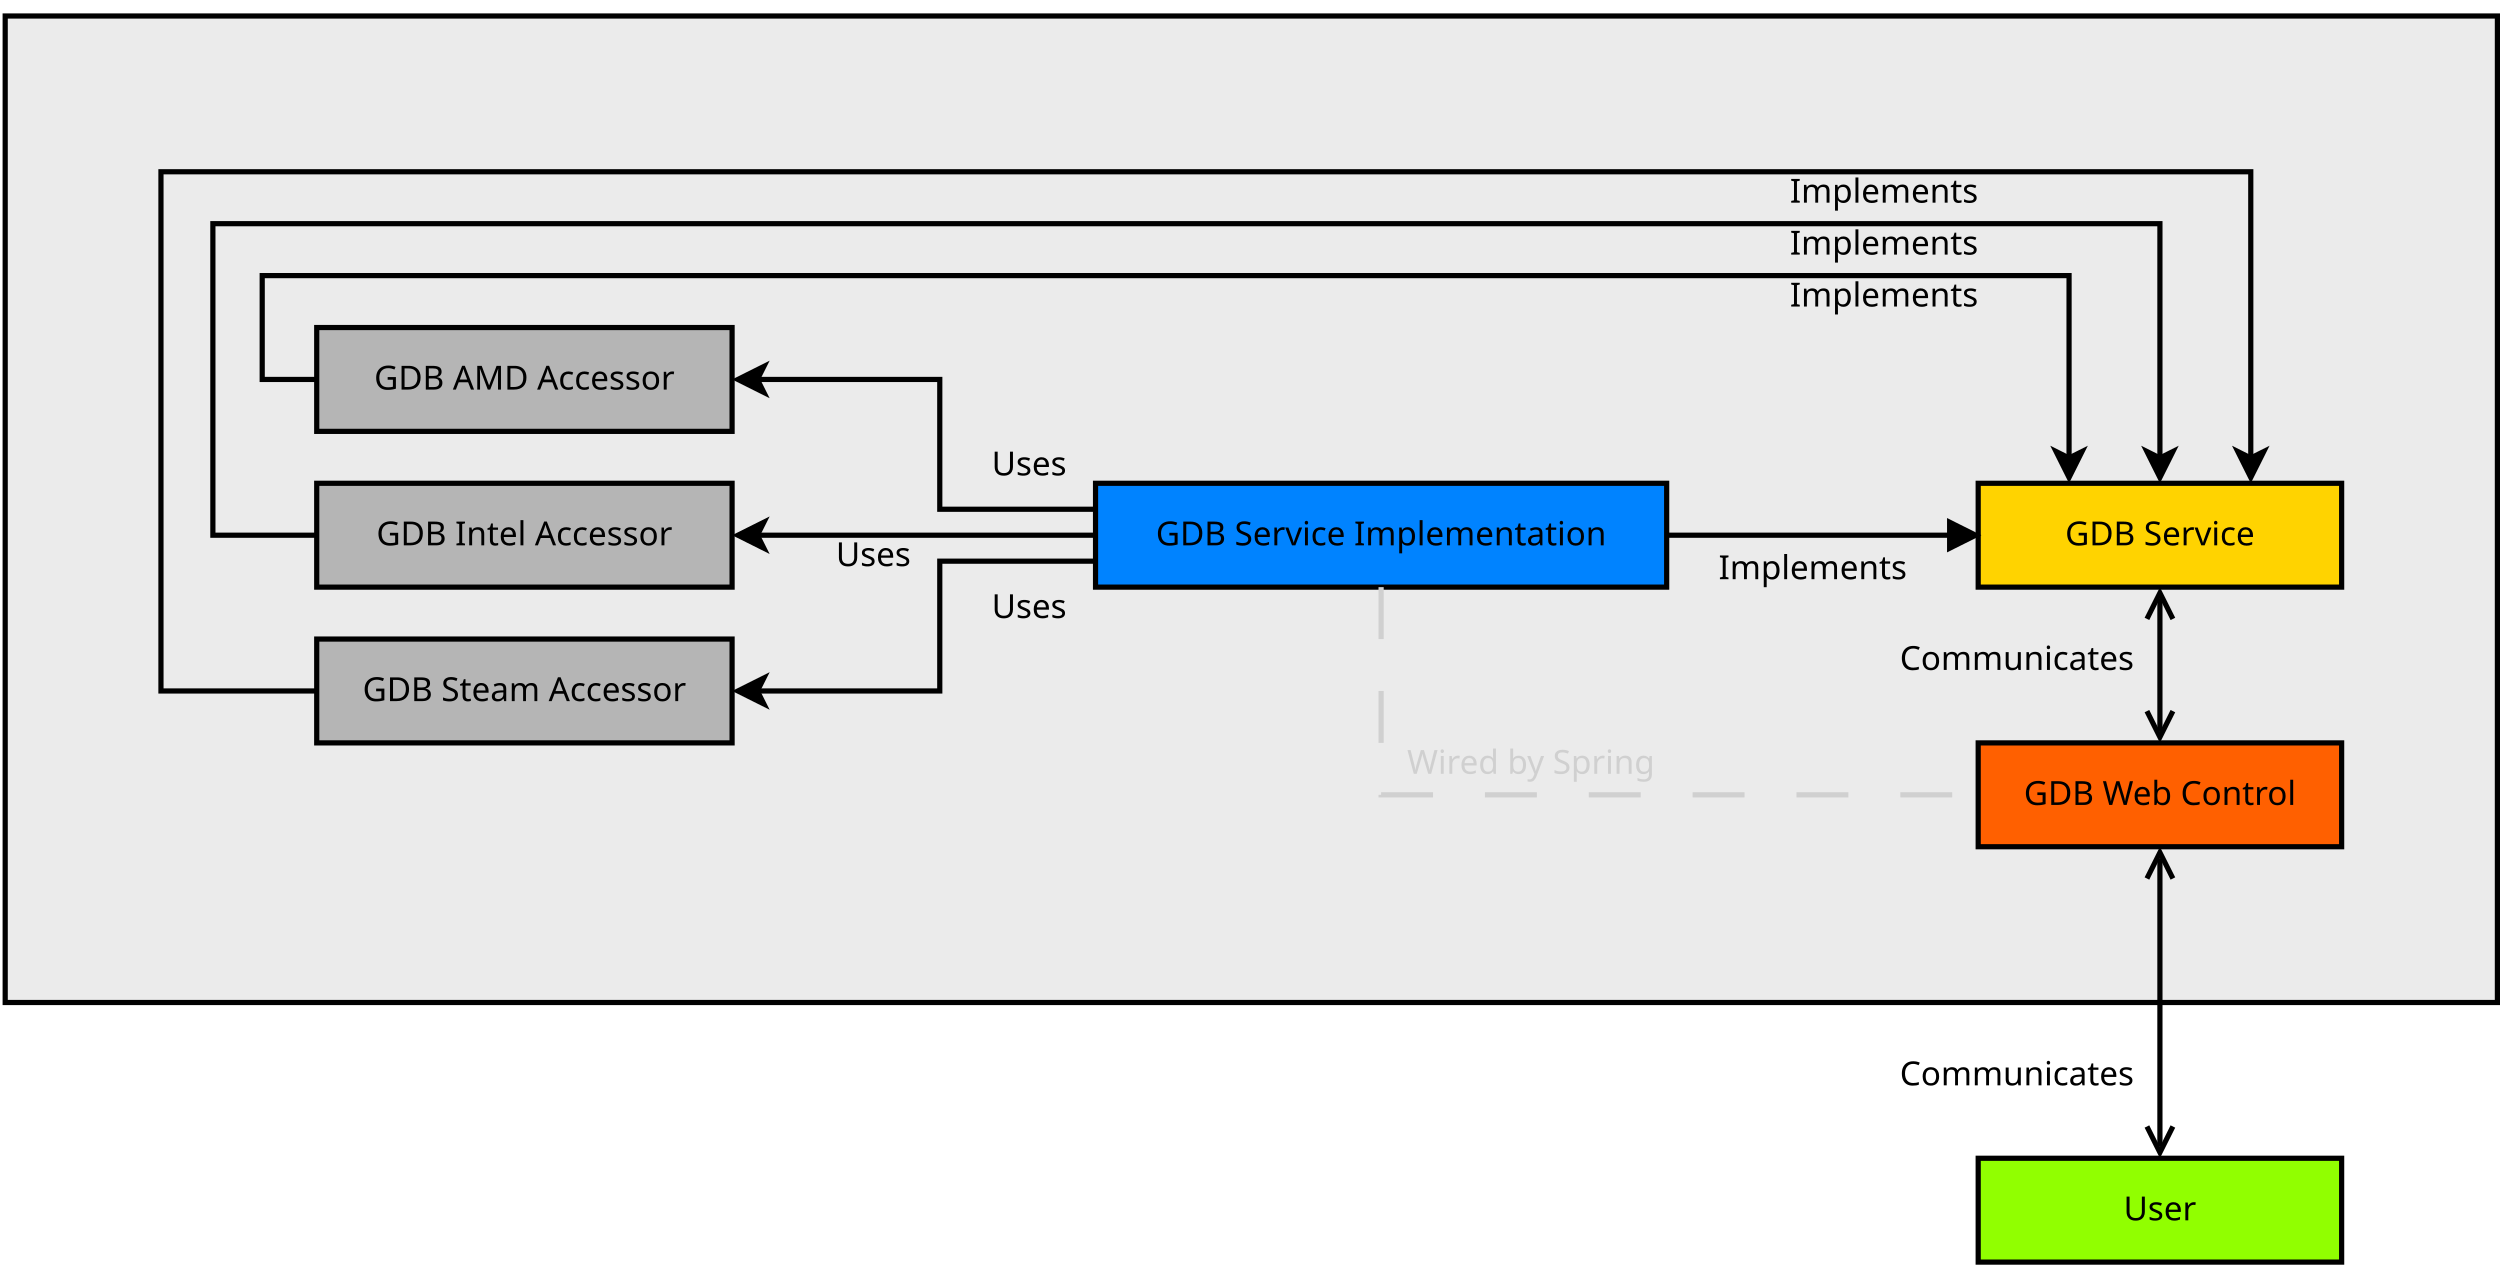
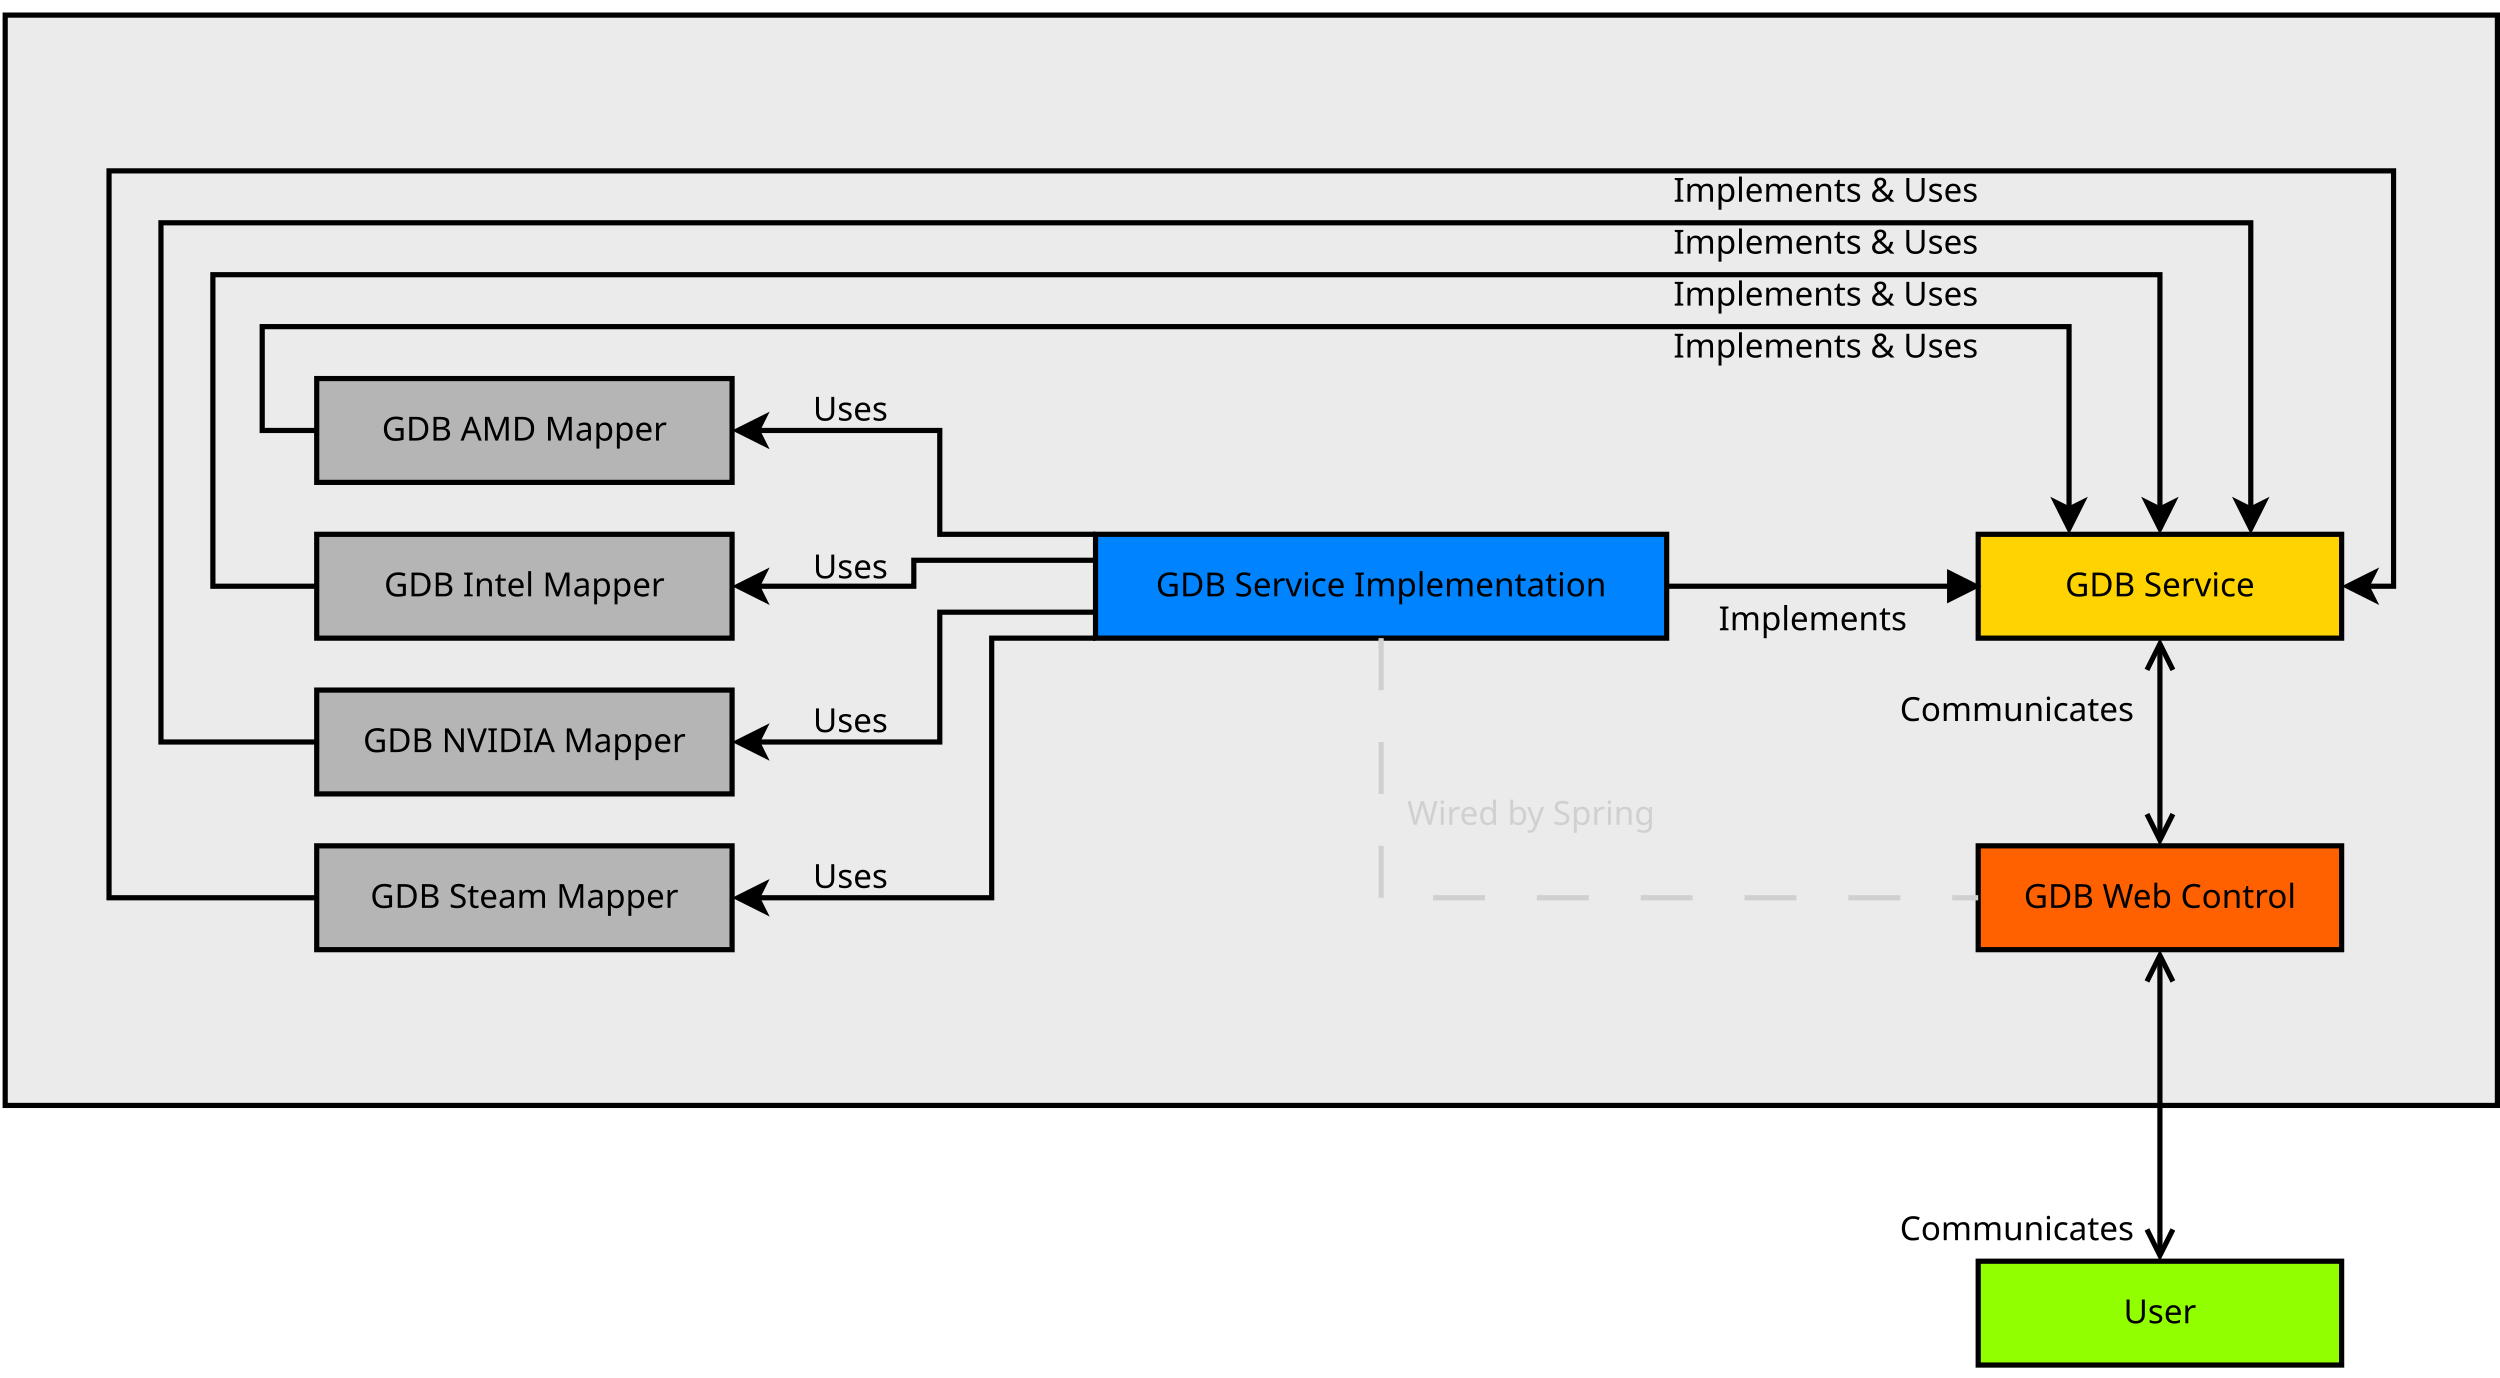
- <svg xmlns="http://www.w3.org/2000/svg" width="49cm" height="25cm" viewBox="18 138 963 483">
+ <svg xmlns="http://www.w3.org/2000/svg" width="49cm" height="27cm" viewBox="18 118 963 523">
  <g>
-     <rect style="fill: #ebebeb" x="20" y="140" width="960" height="380" />
-     <rect style="fill: none; fill-opacity:0; stroke-width: 2; stroke: #000000" x="20" y="140" width="960" height="380" />
+     <rect style="fill: #ebebeb" x="20" y="120" width="960" height="420" />
+     <rect style="fill: none; fill-opacity:0; stroke-width: 2; stroke: #000000" x="20" y="120" width="960" height="420" />
    <text font-size="12.8" style="fill: #000000;text-anchor:middle;font-family:sans-serif;font-style:normal;font-weight:normal" x="500" y="333.9">
      <tspan x="500" y="333.9" />
    </text>
  </g>
  <g>
    <rect style="fill: #ffd300" x="780" y="320" width="140" height="40" />
    <rect style="fill: none; fill-opacity:0; stroke-width: 2; stroke: #000000" x="780" y="320" width="140" height="40" />
    <text font-size="12.8" style="fill: #000000;text-anchor:middle;font-family:sans-serif;font-style:normal;font-weight:normal" x="850" y="343.9">
      <tspan x="850" y="343.9">GDB Service</tspan>
    </text>
  </g>
  <g>
    <rect style="fill: #0083ff" x="440" y="320" width="220" height="40" />
    <rect style="fill: none; fill-opacity:0; stroke-width: 2; stroke: #000000" x="440" y="320" width="220" height="40" />
    <text font-size="12.8" style="fill: #000000;text-anchor:middle;font-family:sans-serif;font-style:normal;font-weight:normal" x="550" y="343.9">
      <tspan x="550" y="343.9">GDB Service Implementation</tspan>
    </text>
  </g>
  <g>
    <rect style="fill: #b5b5b5" x="140" y="380" width="160" height="40" />
    <rect style="fill: none; fill-opacity:0; stroke-width: 2; stroke: #000000" x="140" y="380" width="160" height="40" />
    <text font-size="12.8" style="fill: #000000;text-anchor:middle;font-family:sans-serif;font-style:normal;font-weight:normal" x="220" y="403.9">
-       <tspan x="220" y="403.9">GDB Steam Accessor</tspan>
+       <tspan x="220" y="403.9">GDB NVIDIA Mapper</tspan>
    </text>
  </g>
  <g>
    <rect style="fill: #b5b5b5" x="140" y="320" width="160" height="40" />
    <rect style="fill: none; fill-opacity:0; stroke-width: 2; stroke: #000000" x="140" y="320" width="160" height="40" />
    <text font-size="12.8" style="fill: #000000;text-anchor:middle;font-family:sans-serif;font-style:normal;font-weight:normal" x="220" y="343.9">
-       <tspan x="220" y="343.9">GDB Intel Accessor</tspan>
+       <tspan x="220" y="343.9">GDB Intel Mapper</tspan>
    </text>
  </g>
  <g>
    <rect style="fill: #b5b5b5" x="140" y="260" width="160" height="40" />
    <rect style="fill: none; fill-opacity:0; stroke-width: 2; stroke: #000000" x="140" y="260" width="160" height="40" />
    <text font-size="12.8" style="fill: #000000;text-anchor:middle;font-family:sans-serif;font-style:normal;font-weight:normal" x="220" y="283.9">
-       <tspan x="220" y="283.9">GDB AMD Accessor</tspan>
+       <tspan x="220" y="283.9">GDB AMD Mapper</tspan>
    </text>
  </g>
  <g>
-     <rect style="fill: #ff6000" x="780" y="420" width="140" height="40" />
-     <rect style="fill: none; fill-opacity:0; stroke-width: 2; stroke: #000000" x="780" y="420" width="140" height="40" />
-     <text font-size="12.8" style="fill: #000000;text-anchor:middle;font-family:sans-serif;font-style:normal;font-weight:normal" x="850" y="443.9">
-       <tspan x="850" y="443.9">GDB Web Control</tspan>
+     <rect style="fill: #ff6000" x="780" y="440" width="140" height="40" />
+     <rect style="fill: none; fill-opacity:0; stroke-width: 2; stroke: #000000" x="780" y="440" width="140" height="40" />
+     <text font-size="12.8" style="fill: #000000;text-anchor:middle;font-family:sans-serif;font-style:normal;font-weight:normal" x="850" y="463.9">
+       <tspan x="850" y="463.9">GDB Web Control</tspan>
    </text>
  </g>
  <g>
    <polyline style="fill: none; fill-opacity:0; stroke-width: 2; stroke: #000000" points="440,350 380,350 380,400 309.736,400 " />
    <polygon style="fill: #000000" points="302.236,400 312.236,395 309.736,400 312.236,405 " />
    <polygon style="fill: none; fill-opacity:0; stroke-width: 2; stroke: #000000" points="302.236,400 312.236,395 309.736,400 312.236,405 " />
  </g>
  <g>
-     <polyline style="fill: none; fill-opacity:0; stroke-width: 2; stroke: #000000" points="440,330 380,330 380,280 309.736,280 " />
+     <polyline style="fill: none; fill-opacity:0; stroke-width: 2; stroke: #000000" points="440,320 380,320 380,280 309.736,280 " />
    <polygon style="fill: #000000" points="302.236,280 312.236,275 309.736,280 312.236,285 " />
    <polygon style="fill: none; fill-opacity:0; stroke-width: 2; stroke: #000000" points="302.236,280 312.236,275 309.736,280 312.236,285 " />
  </g>
-   <g>
-     <line style="fill: none; fill-opacity:0; stroke-width: 2; stroke: #000000" x1="440" y1="340" x2="309.736" y2="340" />
-     <polygon style="fill: #000000" points="302.236,340 312.236,335 309.736,340 312.236,345 " />
-     <polygon style="fill: none; fill-opacity:0; stroke-width: 2; stroke: #000000" points="302.236,340 312.236,335 309.736,340 312.236,345 " />
-   </g>
-   <text font-size="12.8" style="fill: #000000;text-anchor:start;font-family:sans-serif;font-style:normal;font-weight:normal" x="400" y="316.95">
-     <tspan x="400" y="316.95">Uses</tspan>
-   </text>
-   <text font-size="12.8" style="fill: #000000;text-anchor:start;font-family:sans-serif;font-style:normal;font-weight:normal" x="400" y="371.9">
-     <tspan x="400" y="371.9">Uses</tspan>
-   </text>
-   <text font-size="12.8" style="fill: #000000;text-anchor:start;font-family:sans-serif;font-style:normal;font-weight:normal" x="340" y="351.9">
-     <tspan x="340" y="351.9">Uses</tspan>
+   <text font-size="12.8" style="fill: #000000;text-anchor:end;font-family:sans-serif;font-style:normal;font-weight:normal" x="360" y="336.95">
+     <tspan x="360" y="336.95">Uses</tspan>
  </text>
  <g>
    <line style="fill: none; fill-opacity:0; stroke-width: 2; stroke: #000000" x1="660" y1="340" x2="769" y2="340" />
    <polygon style="fill: #000000" points="769,345 779,340 769,335 " />
    <polygon style="fill: none; fill-opacity:0; stroke-width: 2; stroke: #000000" points="769,345 779,340 769,335 " />
  </g>
  <text font-size="12.8" style="fill: #000000;text-anchor:start;font-family:sans-serif;font-style:normal;font-weight:normal" x="680" y="356.95">
    <tspan x="680" y="356.95">Implements</tspan>
  </text>
  <g>
-     <line style="fill: none; fill-opacity:0; stroke-width: 2; stroke: #000000" x1="850" y1="415.528" x2="850" y2="364.472" />
-     <polyline style="fill: none; fill-opacity:0; stroke-width: 2; stroke: #000000" points="845,407.764 850,417.764 855,407.764 " />
+     <line style="fill: none; fill-opacity:0; stroke-width: 2; stroke: #000000" x1="850" y1="435.528" x2="850" y2="364.472" />
+     <polyline style="fill: none; fill-opacity:0; stroke-width: 2; stroke: #000000" points="845,427.764 850,437.764 855,427.764 " />
    <polyline style="fill: none; fill-opacity:0; stroke-width: 2; stroke: #000000" points="855,372.236 850,362.236 845,372.236 " />
  </g>
  <text font-size="12.8" style="fill: #000000;text-anchor:end;font-family:sans-serif;font-style:normal;font-weight:normal" x="840" y="391.9">
    <tspan x="840" y="391.9">Communicates</tspan>
  </text>
-   <polyline style="fill: none; fill-opacity:0; stroke-width: 2; stroke-dasharray: 20; stroke: #d0d0d0" points="550,360 550,440 780,440 " />
+   <polyline style="fill: none; fill-opacity:0; stroke-width: 2; stroke-dasharray: 20; stroke: #d0d0d0" points="550,360 550,460 780,460 " />
  <text font-size="12.8" style="fill: #d0d0d0;text-anchor:start;font-family:sans-serif;font-style:normal;font-weight:normal" x="560" y="431.9">
    <tspan x="560" y="431.9">Wired by Spring</tspan>
  </text>
  <g>
-     <rect style="fill: #91ff00" x="780" y="580" width="140" height="40" />
-     <rect style="fill: none; fill-opacity:0; stroke-width: 2; stroke: #000000" x="780" y="580" width="140" height="40" />
-     <text font-size="12.8" style="fill: #000000;text-anchor:middle;font-family:sans-serif;font-style:normal;font-weight:normal" x="850" y="603.9">
-       <tspan x="850" y="603.9">User</tspan>
+     <rect style="fill: #91ff00" x="780" y="600" width="140" height="40" />
+     <rect style="fill: none; fill-opacity:0; stroke-width: 2; stroke: #000000" x="780" y="600" width="140" height="40" />
+     <text font-size="12.8" style="fill: #000000;text-anchor:middle;font-family:sans-serif;font-style:normal;font-weight:normal" x="850" y="623.9">
+       <tspan x="850" y="623.9">User</tspan>
    </text>
  </g>
  <g>
-     <line style="fill: none; fill-opacity:0; stroke-width: 2; stroke: #000000" x1="850" y1="464.472" x2="850" y2="575.528" />
-     <polyline style="fill: none; fill-opacity:0; stroke-width: 2; stroke: #000000" points="855,472.236 850,462.236 845,472.236 " />
-     <polyline style="fill: none; fill-opacity:0; stroke-width: 2; stroke: #000000" points="845,567.764 850,577.764 855,567.764 " />
+     <line style="fill: none; fill-opacity:0; stroke-width: 2; stroke: #000000" x1="850" y1="484.472" x2="850" y2="595.528" />
+     <polyline style="fill: none; fill-opacity:0; stroke-width: 2; stroke: #000000" points="855,492.236 850,482.236 845,492.236 " />
+     <polyline style="fill: none; fill-opacity:0; stroke-width: 2; stroke: #000000" points="845,587.764 850,597.764 855,587.764 " />
  </g>
-   <text font-size="12.8" style="fill: #000000;text-anchor:end;font-family:sans-serif;font-style:normal;font-weight:normal" x="840" y="551.9">
-     <tspan x="840" y="551.9">Communicates</tspan>
+   <text font-size="12.8" style="fill: #000000;text-anchor:end;font-family:sans-serif;font-style:normal;font-weight:normal" x="840" y="591.9">
+     <tspan x="840" y="591.9">Communicates</tspan>
  </text>
  <g>
    <polyline style="fill: none; fill-opacity:0; stroke-width: 2; stroke: #000000" points="140,280 119,280 119,240 815,240 815,310.264 " />
    <polygon style="fill: #000000" points="815,317.764 810,307.764 815,310.264 820,307.764 " />
    <polygon style="fill: none; fill-opacity:0; stroke-width: 2; stroke: #000000" points="815,317.764 810,307.764 815,310.264 820,307.764 " />
  </g>
  <g>
    <polyline style="fill: none; fill-opacity:0; stroke-width: 2; stroke: #000000" points="140,340 100,340 100,220 850,220 850,310.264 " />
    <polygon style="fill: #000000" points="850,317.764 845,307.764 850,310.264 855,307.764 " />
    <polygon style="fill: none; fill-opacity:0; stroke-width: 2; stroke: #000000" points="850,317.764 845,307.764 850,310.264 855,307.764 " />
  </g>
  <g>
    <polyline style="fill: none; fill-opacity:0; stroke-width: 2; stroke: #000000" points="140,400 80,400 80,200 885,200 885,310.264 " />
    <polygon style="fill: #000000" points="885,317.764 880,307.764 885,310.264 890,307.764 " />
    <polygon style="fill: none; fill-opacity:0; stroke-width: 2; stroke: #000000" points="885,317.764 880,307.764 885,310.264 890,307.764 " />
  </g>
  <text font-size="12.8" style="fill: #000000;text-anchor:end;font-family:sans-serif;font-style:normal;font-weight:normal" x="780" y="231.9">
-     <tspan x="780" y="231.9">Implements</tspan>
+     <tspan x="780" y="231.9">Implements &amp; Uses</tspan>
  </text>
  <text font-size="12.8" style="fill: #000000;text-anchor:end;font-family:sans-serif;font-style:normal;font-weight:normal" x="780" y="211.9">
-     <tspan x="780" y="211.9">Implements</tspan>
+     <tspan x="780" y="211.9">Implements &amp; Uses</tspan>
  </text>
  <text font-size="12.8" style="fill: #000000;text-anchor:end;font-family:sans-serif;font-style:normal;font-weight:normal" x="780" y="251.9">
-     <tspan x="780" y="251.9">Implements</tspan>
+     <tspan x="780" y="251.9">Implements &amp; Uses</tspan>
+   </text>
+   <g>
+     <rect style="fill: #b5b5b5" x="140" y="440" width="160" height="40" />
+     <rect style="fill: none; fill-opacity:0; stroke-width: 2; stroke: #000000" x="140" y="440" width="160" height="40" />
+     <text font-size="12.8" style="fill: #000000;text-anchor:middle;font-family:sans-serif;font-style:normal;font-weight:normal" x="220" y="463.9">
+       <tspan x="220" y="463.9">GDB Steam Mapper</tspan>
+     </text>
+   </g>
+   <g>
+     <polyline style="fill: none; fill-opacity:0; stroke-width: 2; stroke: #000000" points="140,460 60,460 60,180 940,180 940,340 929.736,340 " />
+     <polygon style="fill: #000000" points="922.236,340 932.236,335 929.736,340 932.236,345 " />
+     <polygon style="fill: none; fill-opacity:0; stroke-width: 2; stroke: #000000" points="922.236,340 932.236,335 929.736,340 932.236,345 " />
+   </g>
+   <text font-size="12.8" style="fill: #000000;text-anchor:end;font-family:sans-serif;font-style:normal;font-weight:normal" x="780" y="191.9">
+     <tspan x="780" y="191.9">Implements &amp; Uses</tspan>
+   </text>
+   <g>
+     <polyline style="fill: none; fill-opacity:0; stroke-width: 2; stroke: #000000" points="440,360 400,360 400,460 309.736,460 " />
+     <polygon style="fill: #000000" points="302.236,460 312.236,455 309.736,460 312.236,465 " />
+     <polygon style="fill: none; fill-opacity:0; stroke-width: 2; stroke: #000000" points="302.236,460 312.236,455 309.736,460 312.236,465 " />
+   </g>
+   <g>
+     <polyline style="fill: none; fill-opacity:0; stroke-width: 2; stroke: #000000" points="440,330 370,330 370,340 309.736,340 " />
+     <polygon style="fill: #000000" points="302.236,340 312.236,335 309.736,340 312.236,345 " />
+     <polygon style="fill: none; fill-opacity:0; stroke-width: 2; stroke: #000000" points="302.236,340 312.236,335 309.736,340 312.236,345 " />
+   </g>
+   <text font-size="12.8" style="fill: #000000;text-anchor:end;font-family:sans-serif;font-style:normal;font-weight:normal" x="360" y="396.202">
+     <tspan x="360" y="396.202">Uses</tspan>
+   </text>
+   <text font-size="12.8" style="fill: #000000;text-anchor:end;font-family:sans-serif;font-style:normal;font-weight:normal" x="360" y="456.202">
+     <tspan x="360" y="456.202">Uses</tspan>
+   </text>
+   <text font-size="12.8" style="fill: #000000;text-anchor:end;font-family:sans-serif;font-style:normal;font-weight:normal" x="360" y="276.202">
+     <tspan x="360" y="276.202">Uses</tspan>
  </text>
</svg>
